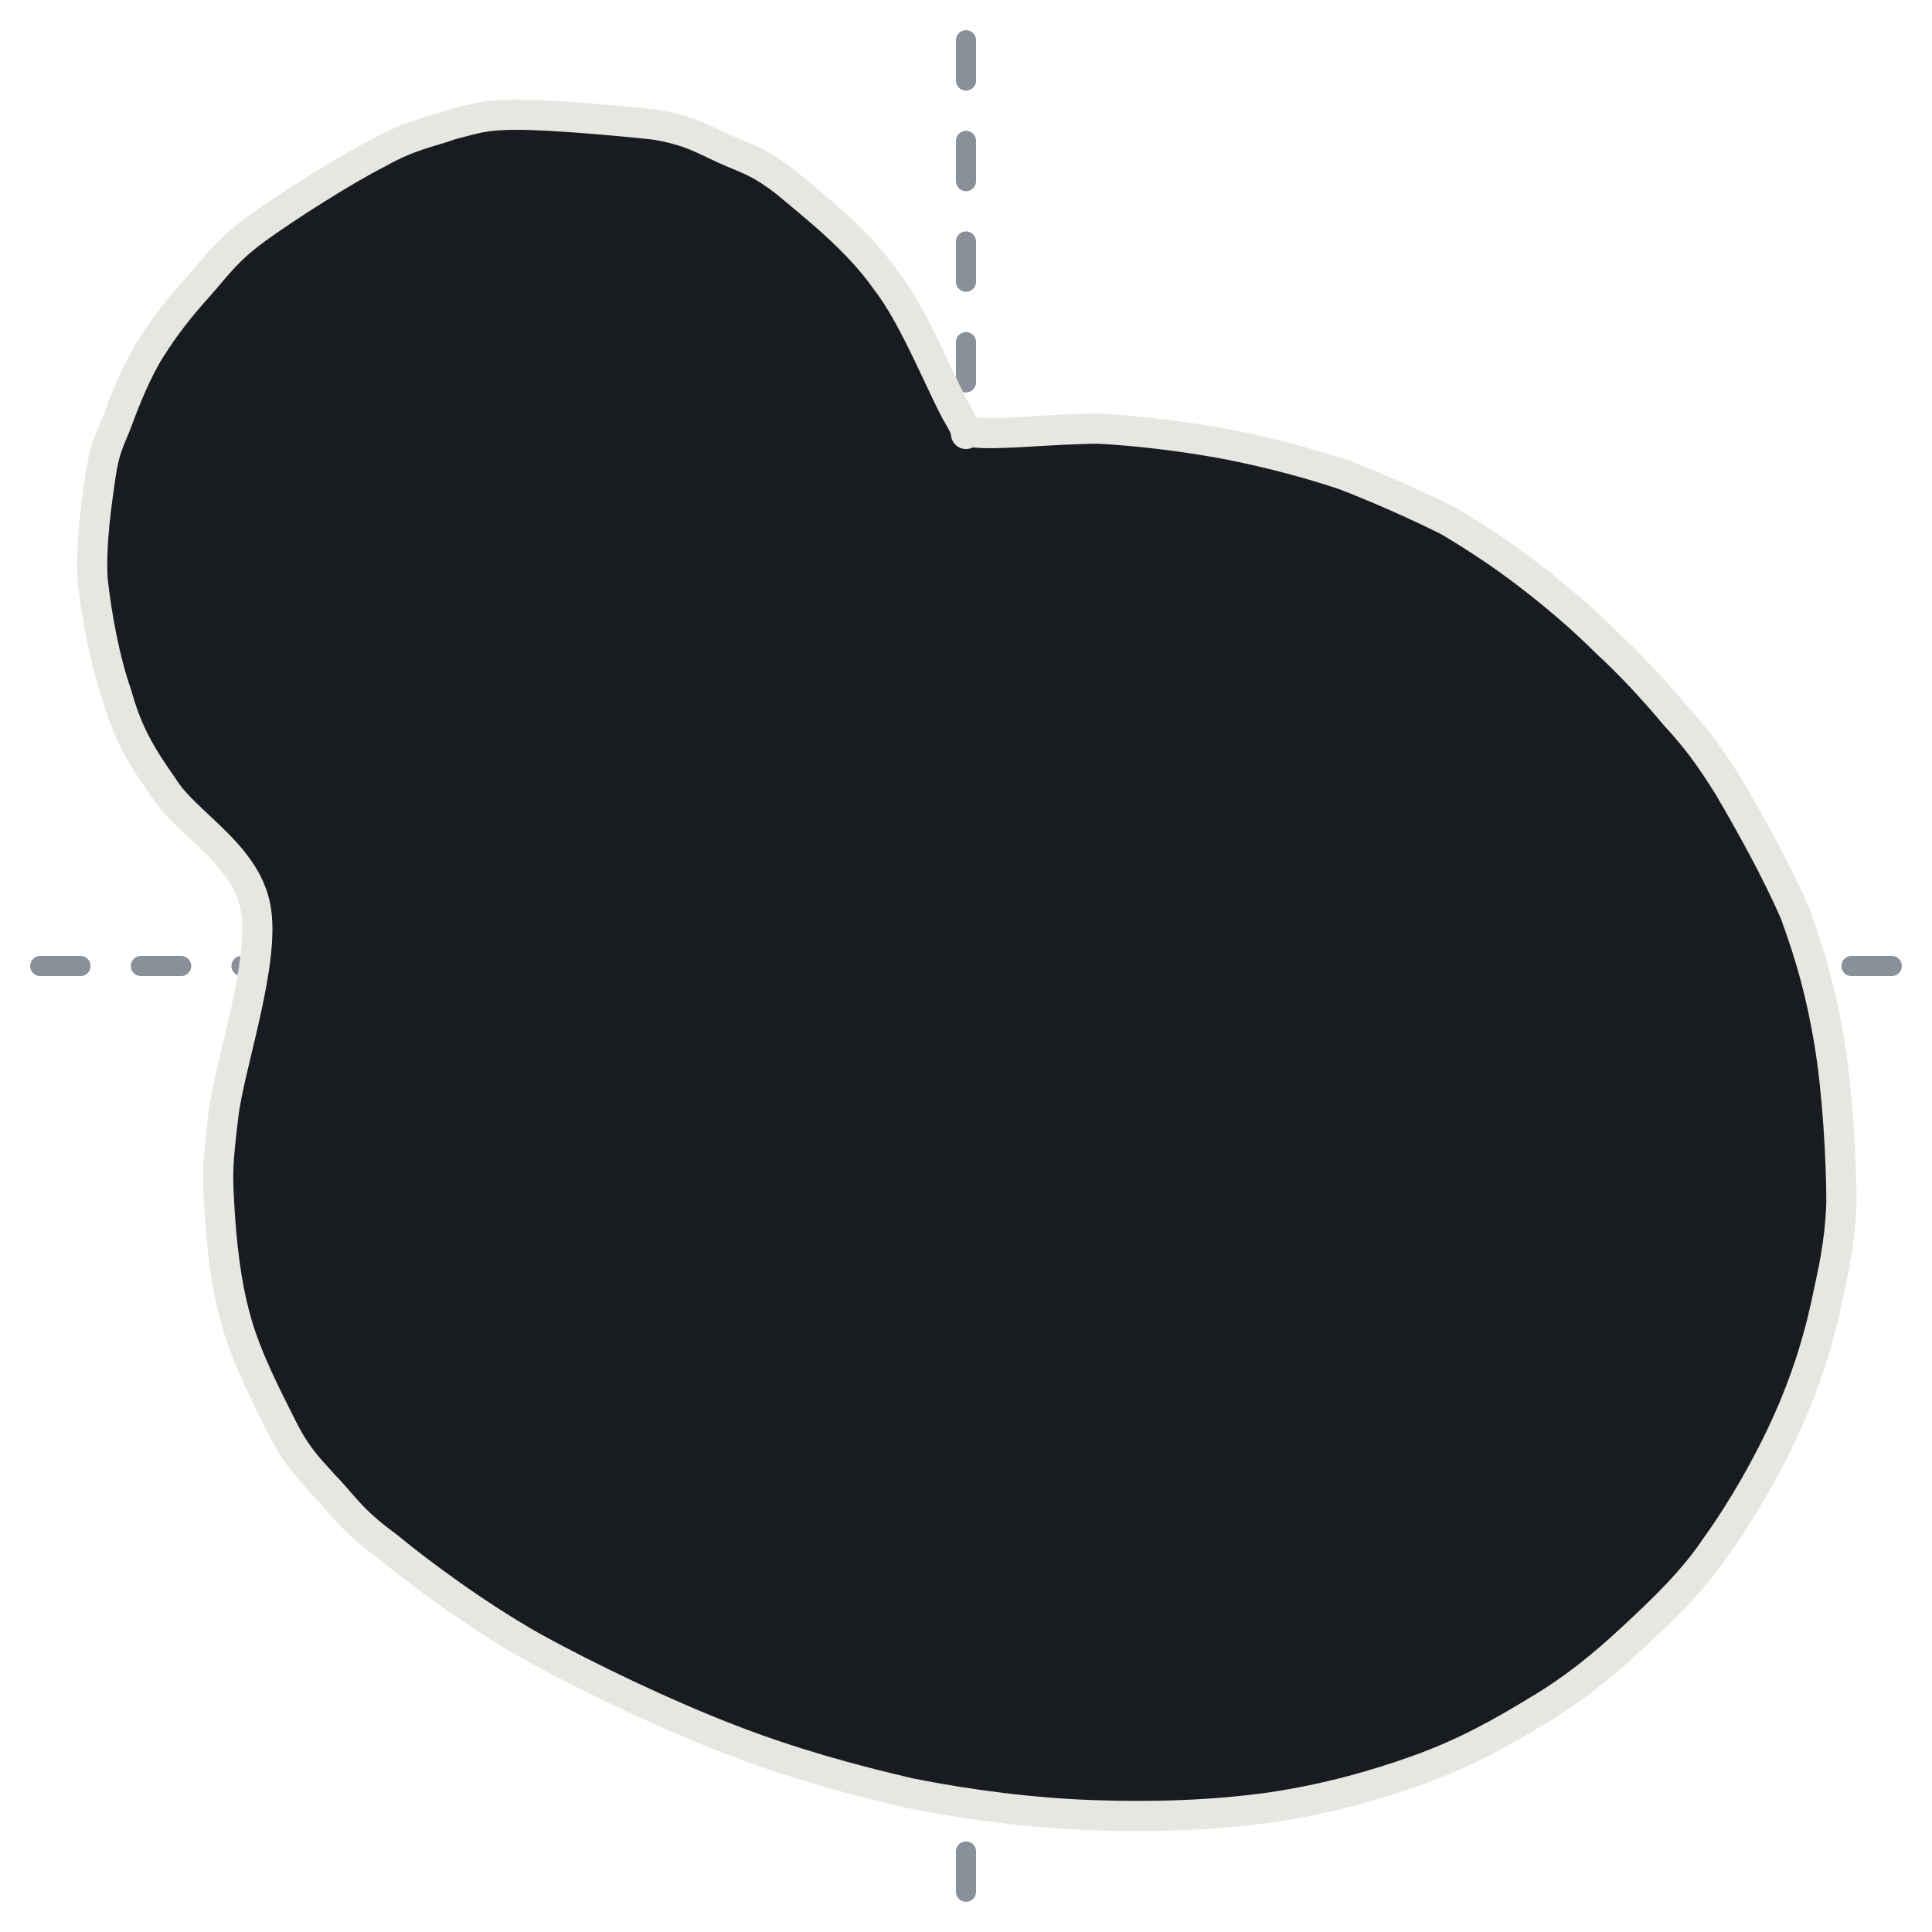
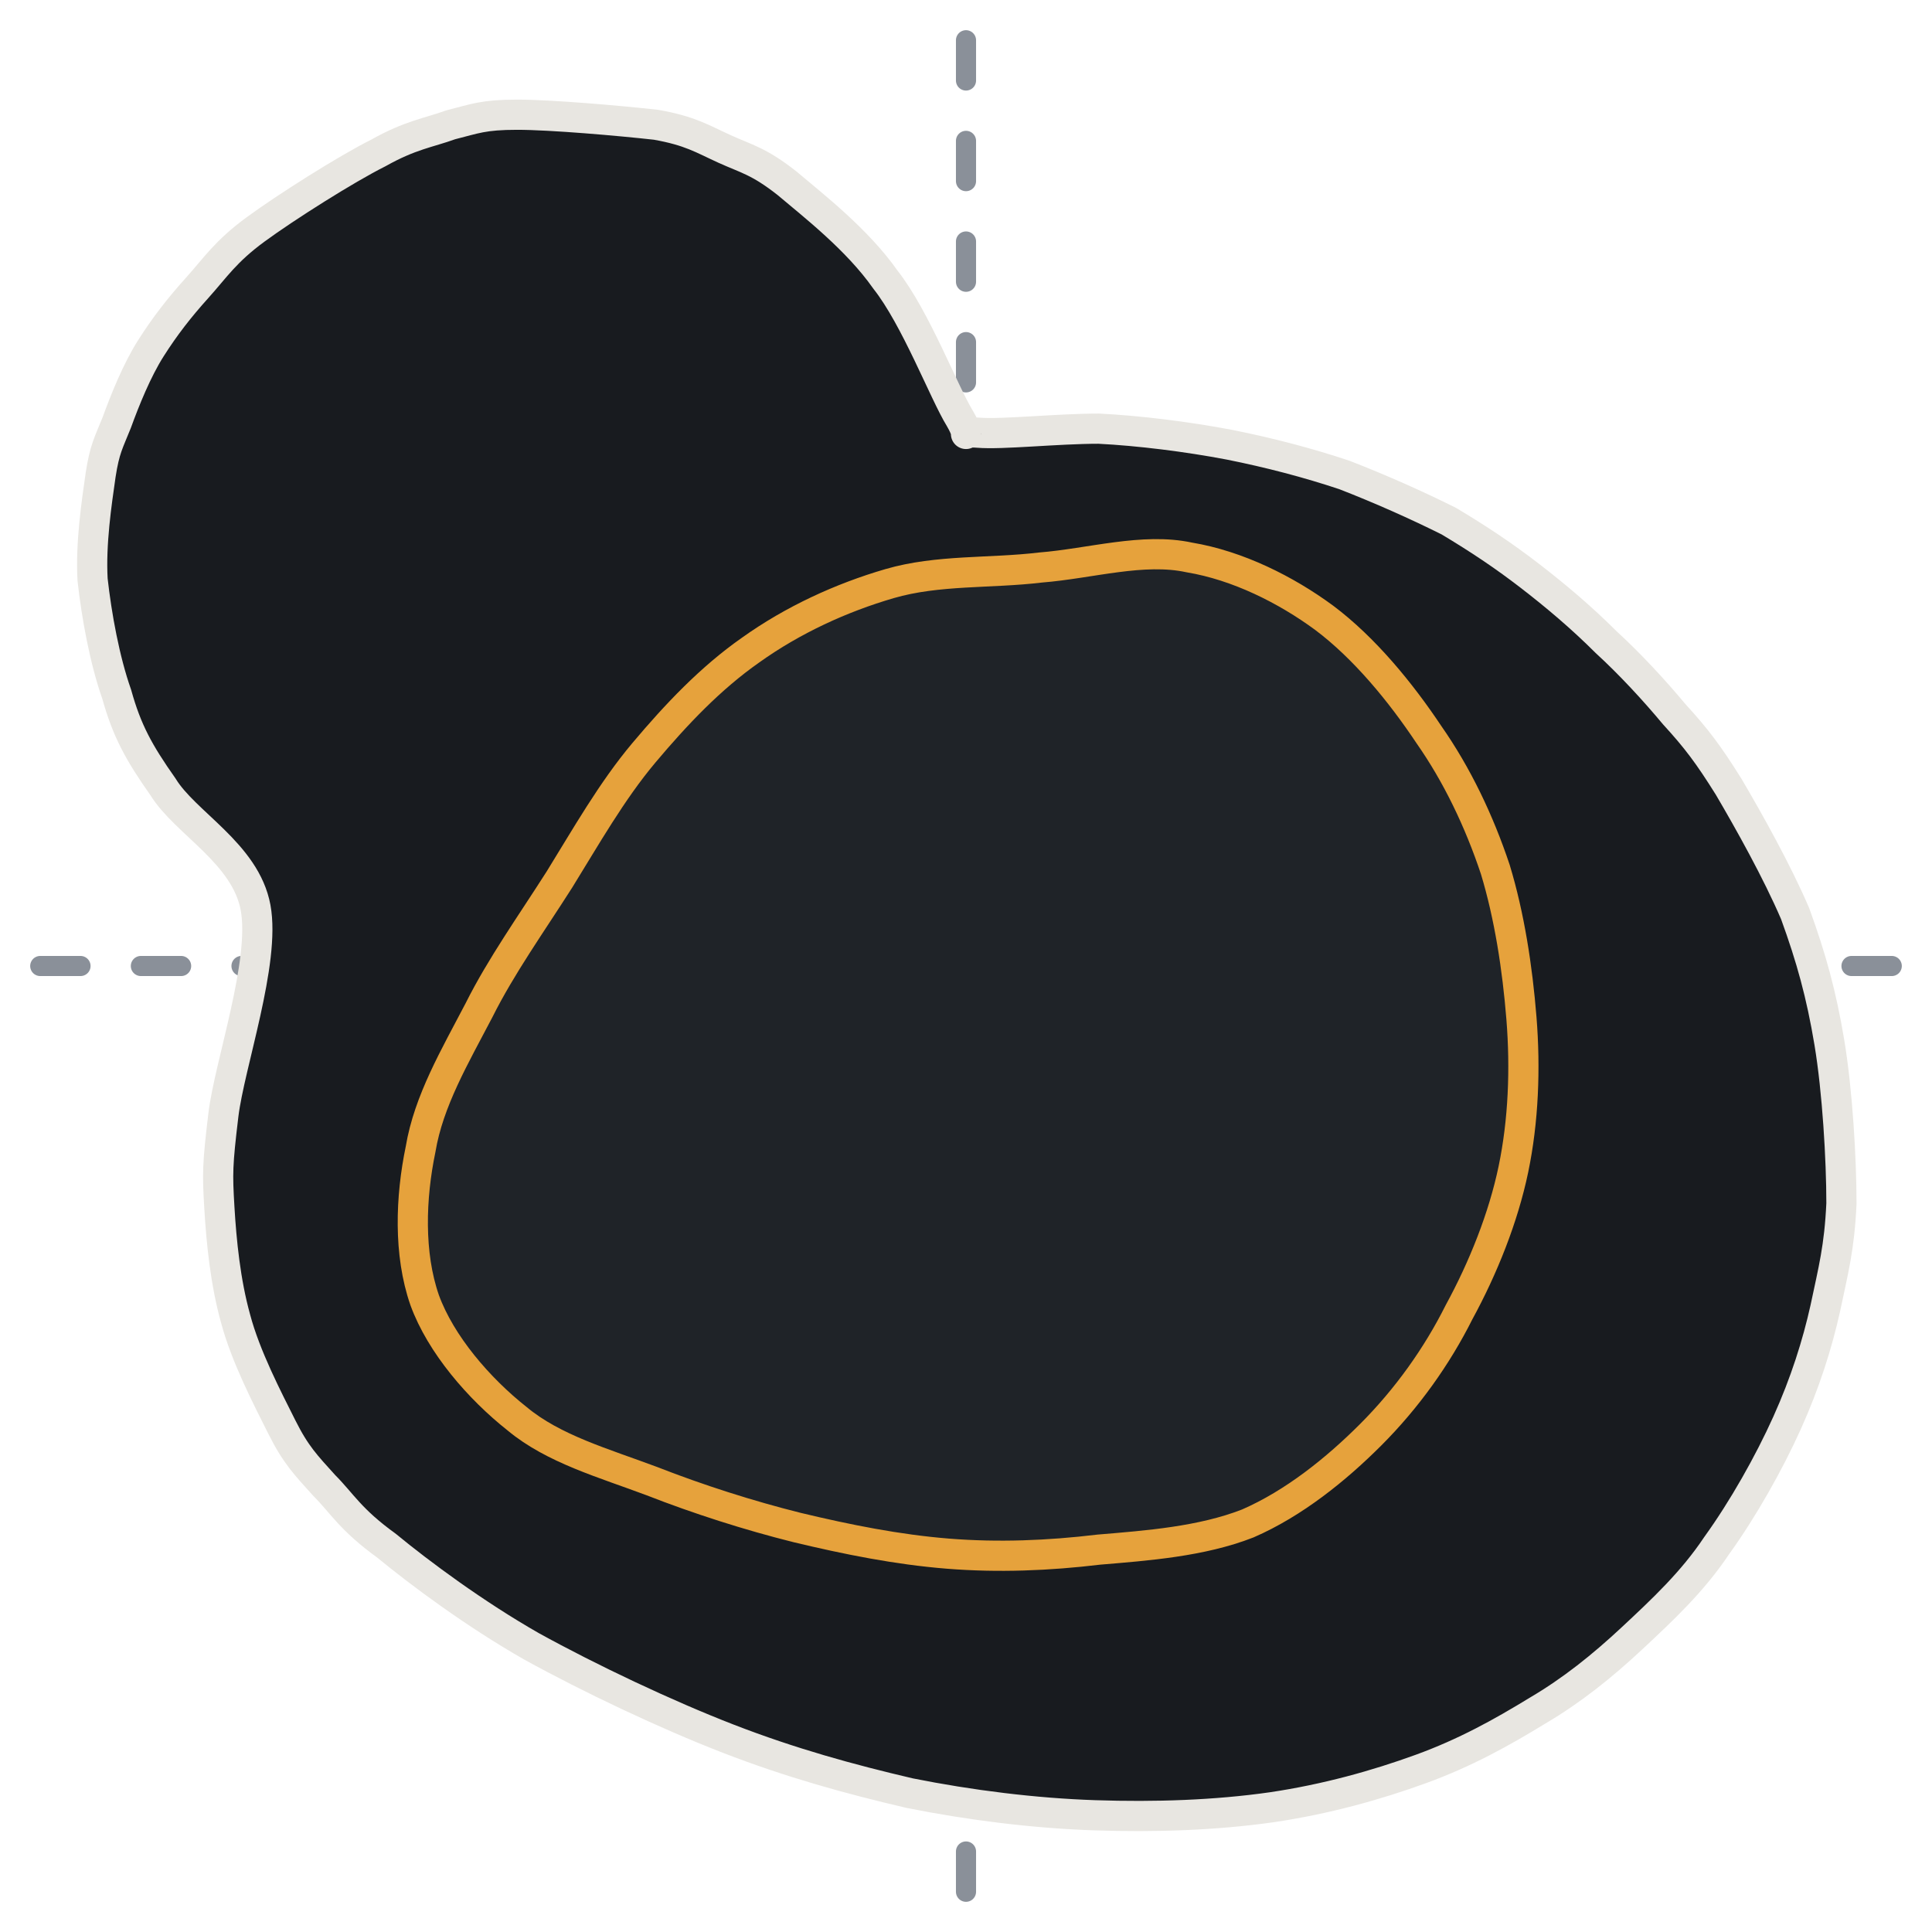
<svg xmlns="http://www.w3.org/2000/svg" viewBox="0 0 96 96" width="96" height="96" role="img" aria-label="Jabra Elite 7 Pro left earbud">
  <path d="M48.0 2.0L48.0 4.0M48.0 7.0L48.0 9.0M48.0 12.0L48.0 14.0M48.0 17.0L48.0 19.0M48.0 22.0L48.0 24.0M48.0 27.0L48.0 29.0M48.0 32.0L48.0 34.0M48.0 37.0L48.0 39.0M48.0 42.0L48.0 44.0M48.0 47.0L48.0 49.0M48.0 52.0L48.0 54.0M48.0 57.0L48.0 59.0M48.0 62.0L48.0 64.0M48.0 67.0L48.0 69.0M48.0 72.0L48.0 74.0M48.0 77.0L48.0 79.0M48.0 82.0L48.0 84.0M48.0 87.0L48.0 89.0M48.0 92.0L48.0 94.0M2.0 48.0L4.0 48.0M7.0 48.0L9.0 48.0M12.0 48.0L14.0 48.0M17.0 48.0L19.0 48.0M22.0 48.0L24.0 48.0M27.0 48.0L29.0 48.0M32.0 48.0L34.0 48.0M37.0 48.0L39.0 48.0M42.0 48.0L44.0 48.0M47.0 48.0L49.0 48.0M52.0 48.0L54.0 48.0M57.0 48.0L59.0 48.0M62.0 48.0L64.0 48.0M67.0 48.0L69.0 48.0M72.0 48.0L74.0 48.0M77.0 48.0L79.0 48.0M82.0 48.0L84.0 48.0M87.0 48.0L89.0 48.0M92.0 48.0L94.0 48.0" fill="none" stroke="#8A9099" stroke-width="1.0" stroke-linecap="round" stroke-linejoin="round" />
  <path d="M25.7 5.7C27.4 5.7 30.8 6.0 32.6 6.2C34.3 6.5 34.9 6.9 36.0 7.4C37.1 7.9 37.7 8.0 39.1 9.1C40.4 10.2 42.6 11.9 44.0 13.9C45.5 15.8 46.9 19.5 47.7 20.8C48.4 22.0 47.5 21.4 48.6 21.5C49.8 21.6 52.5 21.3 54.6 21.3C56.6 21.4 59.0 21.7 61.1 22.1C63.1 22.5 65.0 23.0 66.8 23.6C68.6 24.3 70.4 25.1 72.0 25.9C73.5 26.8 74.7 27.6 76.0 28.6C77.3 29.6 78.6 30.7 79.8 31.9C81.0 33.0 82.2 34.3 83.2 35.5C84.3 36.7 84.9 37.5 85.9 39.1C86.9 40.8 88.3 43.3 89.2 45.4C90.0 47.6 90.5 49.4 90.9 51.8C91.3 54.2 91.5 57.6 91.5 59.8C91.4 62.0 91.1 63.1 90.7 65.0C90.3 66.8 89.7 68.7 88.8 70.7C87.9 72.7 86.6 75.0 85.3 76.8C84.1 78.6 82.6 80.0 81.1 81.4C79.6 82.8 78.1 84.0 76.4 85.0C74.6 86.1 72.8 87.1 70.6 87.9C68.4 88.7 65.9 89.4 63.2 89.8C60.4 90.2 57.4 90.3 54.4 90.2C51.4 90.1 48.2 89.7 45.2 89.1C42.2 88.4 39.3 87.6 36.2 86.4C33.1 85.2 29.3 83.4 26.4 81.8C23.6 80.2 20.9 78.2 19.2 76.8C17.4 75.5 17.0 74.7 16.1 73.8C15.2 72.8 14.7 72.3 14.0 70.9C13.3 69.5 12.2 67.4 11.7 65.5C11.2 63.7 11.0 61.7 10.9 60.0C10.8 58.3 10.8 57.9 11.1 55.4C11.4 52.9 13.2 47.8 12.7 45.1C12.2 42.4 9.2 40.9 8.1 39.1C6.9 37.4 6.3 36.3 5.8 34.5C5.2 32.8 4.8 30.6 4.6 28.8C4.5 27.0 4.8 25.0 5.0 23.6C5.2 22.3 5.4 22.0 5.8 21.0C6.2 19.9 6.8 18.4 7.5 17.3C8.2 16.2 8.9 15.3 9.8 14.3C10.7 13.3 11.2 12.5 12.7 11.4C14.2 10.3 17.2 8.4 18.8 7.6C20.4 6.7 21.3 6.6 22.4 6.2C23.6 5.9 24.0 5.7 25.7 5.7Z" fill="#181B1F" stroke="#E8E6E1" stroke-width="1.5" stroke-linecap="round" stroke-linejoin="round" />
+   <path d="M59.1 27.7C61.5 28.1 63.9 29.3 65.8 30.7C67.8 32.2 69.6 34.4 71.0 36.5C72.4 38.5 73.5 40.8 74.3 43.2C75.0 45.5 75.4 48.1 75.6 50.6C75.8 53.1 75.7 55.7 75.2 58.1C74.7 60.5 73.7 63.0 72.5 65.2C71.4 67.4 69.9 69.5 68.1 71.3C66.4 73.0 64.3 74.7 62.0 75.7C59.7 76.6 57.0 76.8 54.6 77.0C52.1 77.3 49.6 77.4 47.1 77.2C44.6 77.0 42.1 76.5 39.6 75.9C37.2 75.3 34.7 74.5 32.4 73.6C30.0 72.7 27.5 72.0 25.7 70.5C23.8 69.0 21.9 66.8 21.1 64.6C20.3 62.3 20.4 59.5 20.9 57.1C21.3 54.7 22.6 52.5 23.8 50.2C24.9 48.0 26.4 45.9 27.8 43.7C29.1 41.6 30.4 39.3 32.0 37.4C33.6 35.5 35.3 33.7 37.3 32.3C39.4 30.8 41.8 29.7 44.2 29.0C46.6 28.3 49.2 28.5 51.7 28.2C54.2 28.0 56.8 27.2 59.1 27.7Z" fill="#1F2328" stroke="#E6A23C" stroke-width="1.5" stroke-linecap="round" stroke-linejoin="round" />
</svg>
